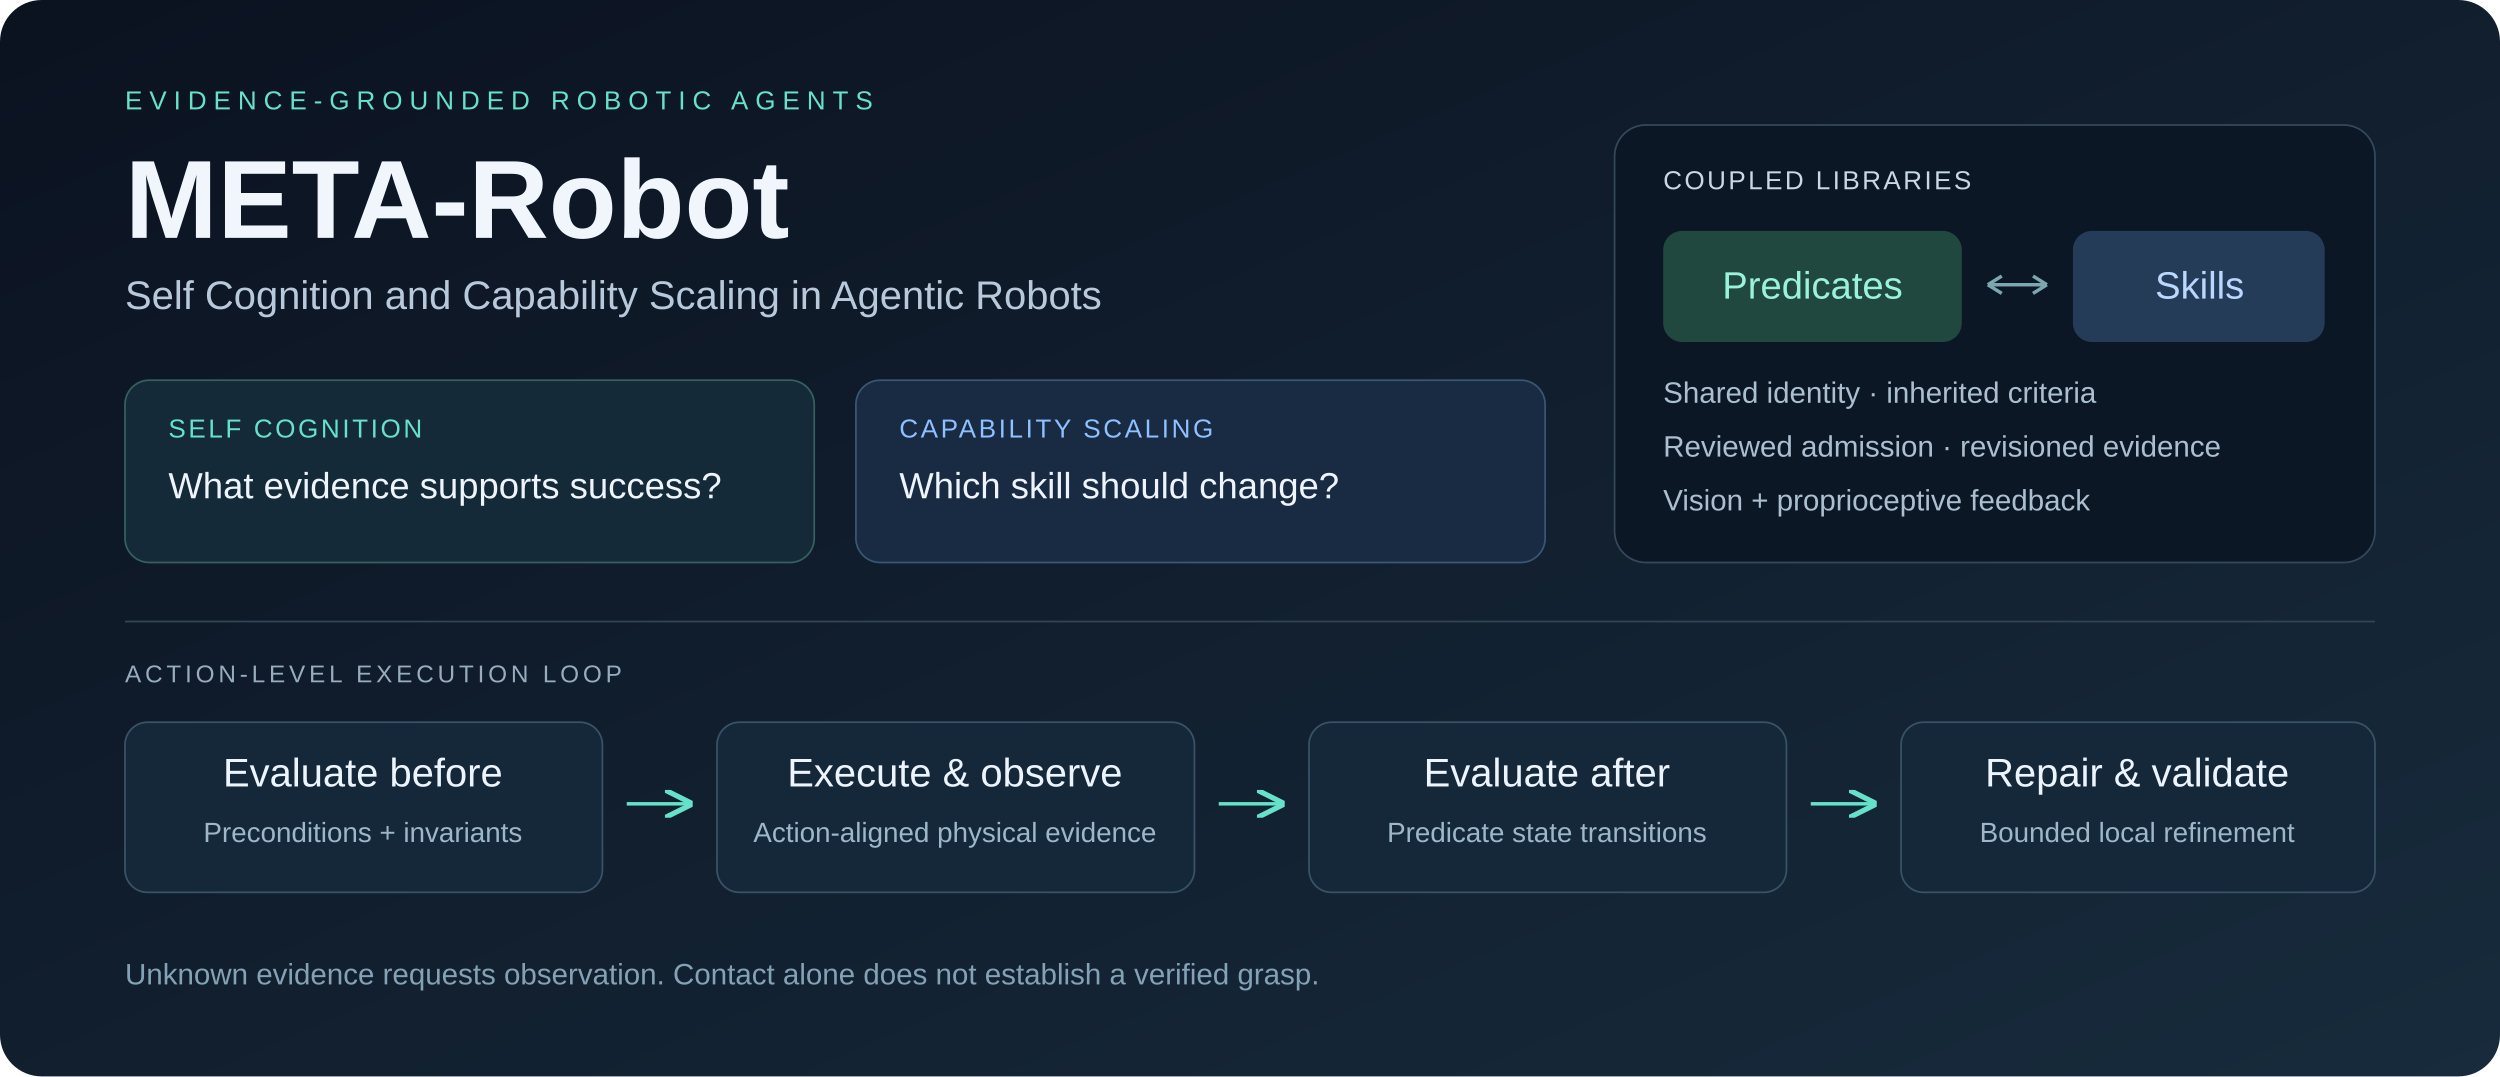
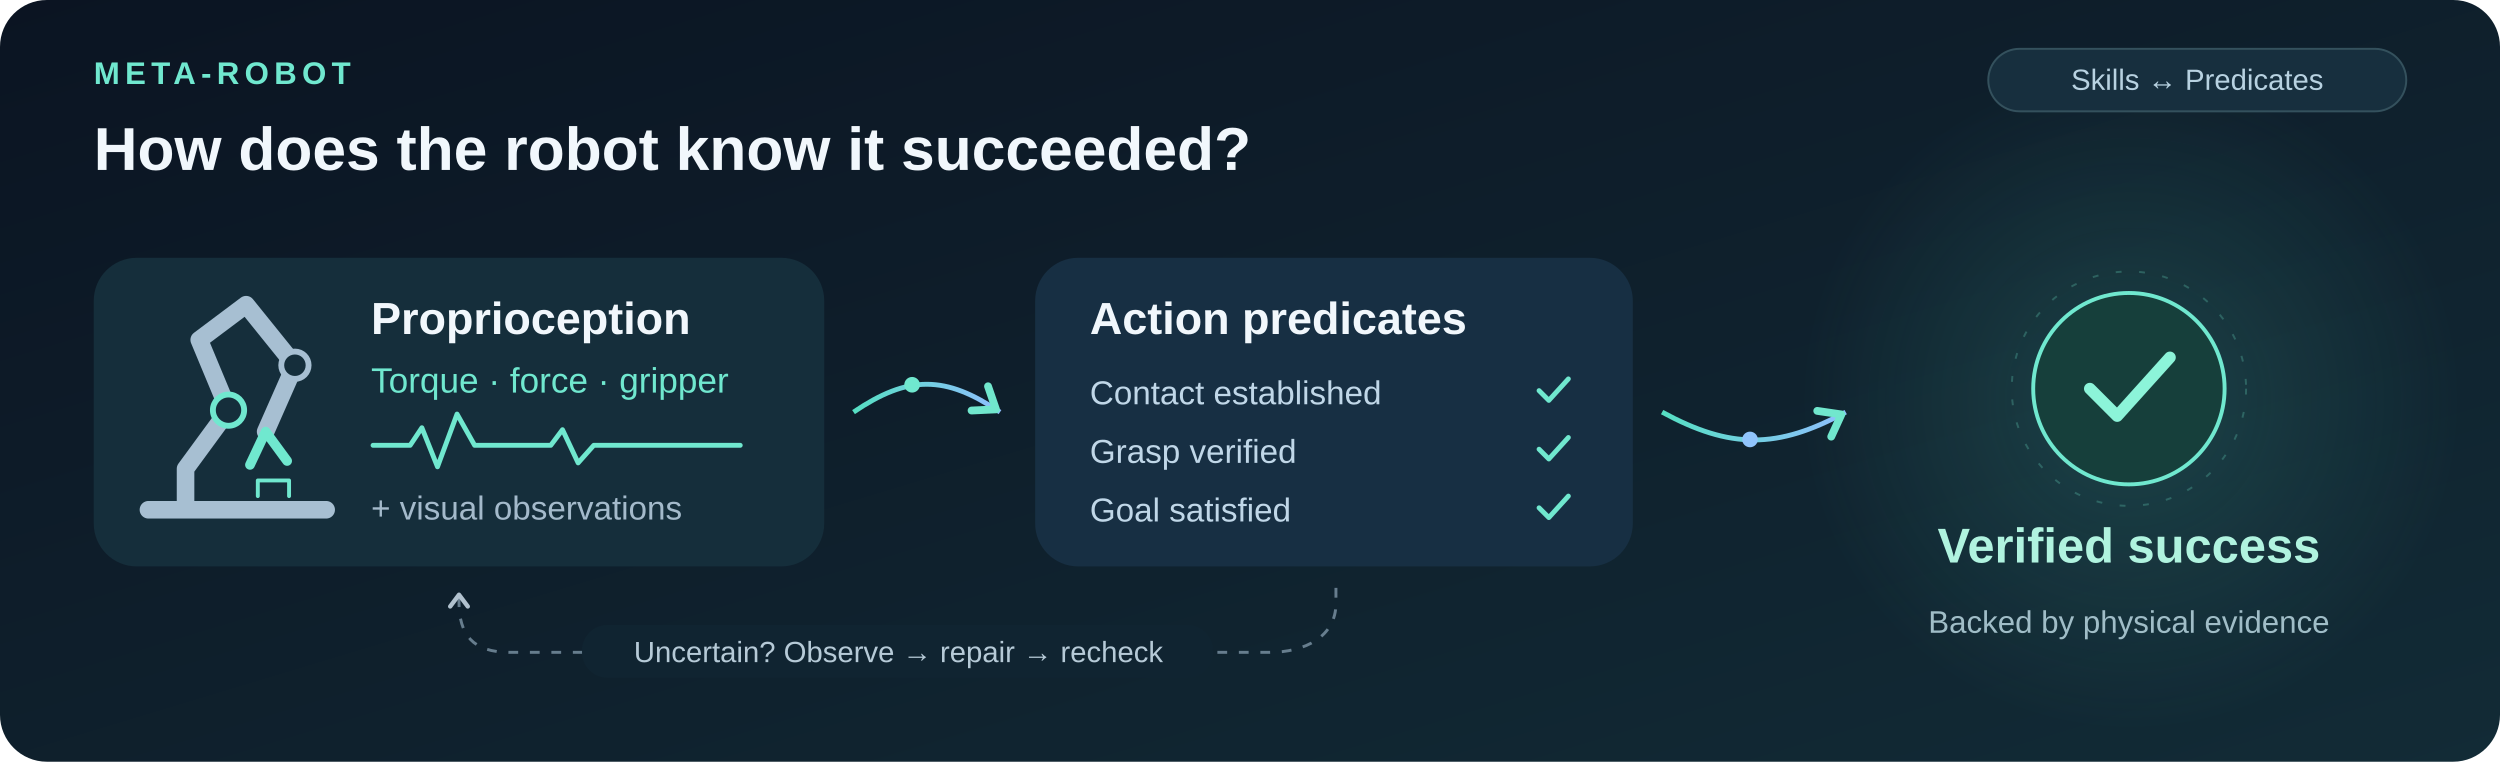
- <svg xmlns="http://www.w3.org/2000/svg" width="1440" height="620" viewBox="0 0 1440 620" role="img" aria-labelledby="title desc">
+ <svg xmlns="http://www.w3.org/2000/svg" width="1280" height="390" viewBox="0 0 1280 390" role="img" aria-labelledby="title desc">
  <defs>
    <linearGradient id="bg" x2="1" y2="1">
-       <stop stop-color="#0b1220" />
-       <stop offset="1" stop-color="#172b3c" />
+       <stop stop-color="#0b1422" />
+       <stop offset="1" stop-color="#122b36" />
    </linearGradient>
-     <linearGradient id="accent">
-       <stop stop-color="#66e2ca" />
-       <stop offset="1" stop-color="#83b9fa" />
+     <linearGradient id="flow">
+       <stop stop-color="#56dfc3" />
+       <stop offset="1" stop-color="#8fbfff" />
    </linearGradient>
-     <marker id="arrow" markerWidth="8" markerHeight="8" refX="7" refY="4" orient="auto">
-       <path d="M0 0L8 4L0 8" fill="none" stroke="#66e2ca" stroke-width="1.5" />
+     <radialGradient id="glow">
+       <stop stop-color="#5de3c5" stop-opacity=".16" />
+       <stop offset="1" stop-color="#5de3c5" stop-opacity="0" />
+     </radialGradient>
+     <marker id="arrow" markerWidth="8" markerHeight="8" refX="6" refY="4" orient="auto">
+       <path d="m1 1 4 3-4 3" fill="none" stroke="#71e7cd" stroke-width="1.6" stroke-linecap="round" stroke-linejoin="round" />
+     </marker>
+     <marker id="return" markerWidth="8" markerHeight="8" refX="6" refY="4" orient="auto">
+       <path d="m1 1 4 3-4 3" fill="none" stroke="#b1c1ce" stroke-width="1.5" stroke-linecap="round" stroke-linejoin="round" />
    </marker>
  </defs>
-   <rect width="1440" height="620" rx="24" fill="url(#bg)" />
+   <rect width="1280" height="390" rx="24" fill="url(#bg)" />
+   <circle cx="1091" cy="205" r="170" fill="url(#glow)" />
  <g font-family="Arial,Helvetica,sans-serif">
-     <text x="72" y="63" fill="#66e2ca" font-size="15" letter-spacing="4">EVIDENCE-GROUNDED ROBOTIC AGENTS</text>
-     <text x="72" y="137" fill="#f0f6fc" font-size="64" font-weight="700">META-Robot</text>
-     <text x="72" y="178" fill="#b8c9db" font-size="23">Self Cognition and Capability Scaling in Agentic Robots</text>
-     <rect x="72" y="219" width="397" height="105" rx="14" fill="#152a38" stroke="#35605f" />
-     <text x="97" y="252" fill="#66e2ca" font-size="15" letter-spacing="1.5">SELF COGNITION</text>
-     <text x="97" y="287" fill="#eef4fc" font-size="21">What evidence supports success?</text>
-     <rect x="493" y="219" width="397" height="105" rx="14" fill="#192b43" stroke="#375775" />
-     <text x="518" y="252" fill="#8fc0ff" font-size="15" letter-spacing="1.5">CAPABILITY SCALING</text>
-     <text x="518" y="287" fill="#eef4fc" font-size="21">Which skill should change?</text>
-     <rect x="930" y="72" width="438" height="252" rx="18" fill="#0b1724" stroke="#35485b" />
-     <text x="958" y="109" fill="#c8d8e6" font-size="15" letter-spacing="1.4">COUPLED LIBRARIES</text>
-     <rect x="958" y="133" width="172" height="64" rx="11" fill="#21483f" />
-     <text x="1044" y="172" text-anchor="middle" fill="#9af2db" font-size="22">Predicates</text>
-     <path d="M1145 164H1179M1145 164l8-5M1145 164l8 5M1179 164l-8-5M1179 164l-8 5" stroke="#7ca6b0" stroke-width="2" />
-     <rect x="1194" y="133" width="145" height="64" rx="11" fill="#253c59" />
-     <text x="1267" y="172" text-anchor="middle" fill="#b9d7ff" font-size="22">Skills</text>
-     <text x="958" y="232" fill="#acbfd1" font-size="17">Shared identity · inherited criteria</text>
-     <text x="958" y="263" fill="#acbfd1" font-size="17">Reviewed admission · revisioned evidence</text>
-     <text x="958" y="294" fill="#acbfd1" font-size="17">Vision + proprioceptive feedback</text>
-     <path d="M72 358H1368" stroke="#334455" />
-     <text x="72" y="393" fill="#97adbf" font-size="14" letter-spacing="2.2">ACTION-LEVEL EXECUTION LOOP</text>
-     <g fill="#152839" stroke="#385367">
-       <rect x="72" y="416" width="275" height="98" rx="13" />
-       <rect x="413" y="416" width="275" height="98" rx="13" />
-       <rect x="754" y="416" width="275" height="98" rx="13" />
-       <rect x="1095" y="416" width="273" height="98" rx="13" />
+     <text x="48" y="43" font-size="16" letter-spacing="2.7" font-weight="700" fill="#70e8cf">META-ROBOT</text>
+     <text x="48" y="87" font-size="31" font-weight="700" fill="#f1f7fc">How does the robot know it succeeded?</text>
+     <rect x="1018" y="25" width="214" height="32" rx="16" fill="#172f3e" stroke="#34515d" />
+     <text x="1125" y="46" text-anchor="middle" font-size="15" fill="#b8d2e1">Skills ↔ Predicates</text>
+     <rect x="48" y="132" width="374" height="158" rx="22" fill="#152e3b" />
+     <g fill="none" stroke-linecap="round" stroke-linejoin="round">
+       <path d="M76 261h91m-72 0v-21l22-30-15-36 24-18 25 31-15 34" stroke="#a7bfd2" stroke-width="9" />
+       <path d="m136 221-8 17m8-17 11 15" stroke="#70e8cf" stroke-width="5" />
+       <circle cx="117" cy="210" r="8" fill="#152e3b" stroke="#70e8cf" stroke-width="3" />
+       <circle cx="151" cy="187" r="7" fill="#152e3b" stroke="#a7bfd2" stroke-width="3" />
+       <path d="M132 254v-8h16v8" stroke="#70e8cf" stroke-width="2" />
    </g>
-     <g fill="#ecf4fd" font-size="23" text-anchor="middle">
-       <text x="209" y="453">Evaluate before</text>
-       <text x="550" y="453">Execute &amp; observe</text>
-       <text x="891" y="453">Evaluate after</text>
-       <text x="1231" y="453">Repair &amp; validate</text>
+     <text x="190" y="171" font-size="23" font-weight="700" fill="#f1f7fc">Proprioception</text>
+     <text x="190" y="201" font-size="18" fill="#70e8cf">Torque · force · gripper</text>
+     <path d="M191 228h19l6-9 8 20 10-27 9 16h39l6-8 8 17 8-9h75" fill="none" stroke="#70e8cf" stroke-width="2.5" stroke-linecap="round" stroke-linejoin="round" />
+     <text x="190" y="266" font-size="17" fill="#a4bacb">+ visual observations</text>
+     <path d="M437 211c28-19 47-19 75 0" fill="none" stroke="url(#flow)" stroke-width="2.5" marker-end="url(#arrow)" />
+     <circle cx="467" cy="197" r="4" fill="#70e8cf" />
+     <rect x="530" y="132" width="306" height="158" rx="22" fill="#172f43" />
+     <text x="558" y="171" font-size="23" font-weight="700" fill="#f1f7fc">Action predicates</text>
+     <g font-size="17" fill="#c0d7e8">
+       <text x="558" y="207">Contact established</text>
+       <text x="558" y="237">Grasp verified</text>
+       <text x="558" y="267">Goal satisfied</text>
    </g>
-     <g fill="#9db7c9" font-size="16" text-anchor="middle">
-       <text x="209" y="485">Preconditions + invariants</text>
-       <text x="550" y="485">Action-aligned physical evidence</text>
-       <text x="891" y="485">Predicate state transitions</text>
-       <text x="1231" y="485">Bounded local refinement</text>
+     <g fill="none" stroke="#70e8cf" stroke-width="2.5" stroke-linecap="round" stroke-linejoin="round">
+       <path d="m788 200 5 5 10-11m-15 36 5 5 10-11m-15 36 5 5 10-11" />
    </g>
-     <g stroke="#66e2ca" stroke-width="2" marker-end="url(#arrow)">
-       <path d="M361 463H397" />
-       <path d="M702 463H738" />
-       <path d="M1043 463H1079" />
-     </g>
-     <text x="72" y="567" fill="#83a2b6" font-size="17">Unknown evidence requests observation. Contact alone does not establish a verified grasp.</text>
+     <path d="M851 211c35 19 59 19 94 0" fill="none" stroke="url(#flow)" stroke-width="2.5" marker-end="url(#arrow)" />
+     <circle cx="896" cy="225" r="4" fill="#90c4fc" />
+     <circle cx="1090" cy="199" r="49" fill="#163f3b" stroke="#70e8cf" stroke-width="2" />
+     <circle cx="1090" cy="199" r="60" fill="none" stroke="#70e8cf" stroke-opacity=".25" stroke-dasharray="3 9" />
+     <path d="m1070 199 14 14 27-30" fill="none" stroke="#8cf4d9" stroke-width="6" stroke-linecap="round" stroke-linejoin="round" />
+     <text x="1090" y="288" text-anchor="middle" font-size="25" font-weight="700" fill="#b0f3df">Verified success</text>
+     <path d="M684 301v8c0 17-16 25-34 25H261c-19 0-26-9-26-26v-5" fill="none" stroke="#8ca5b7" stroke-opacity=".7" stroke-width="1.5" stroke-dasharray="5 6" marker-end="url(#return)" />
+     <rect x="298" y="320" width="323" height="27" rx="13" fill="#102431" />
+     <text x="460" y="339" text-anchor="middle" font-size="15" fill="#b6cad7">Uncertain? Observe → repair → recheck</text>
+     <text x="1090" y="324" text-anchor="middle" font-size="16" fill="#a0bdc7">Backed by physical evidence</text>
  </g>
</svg>
